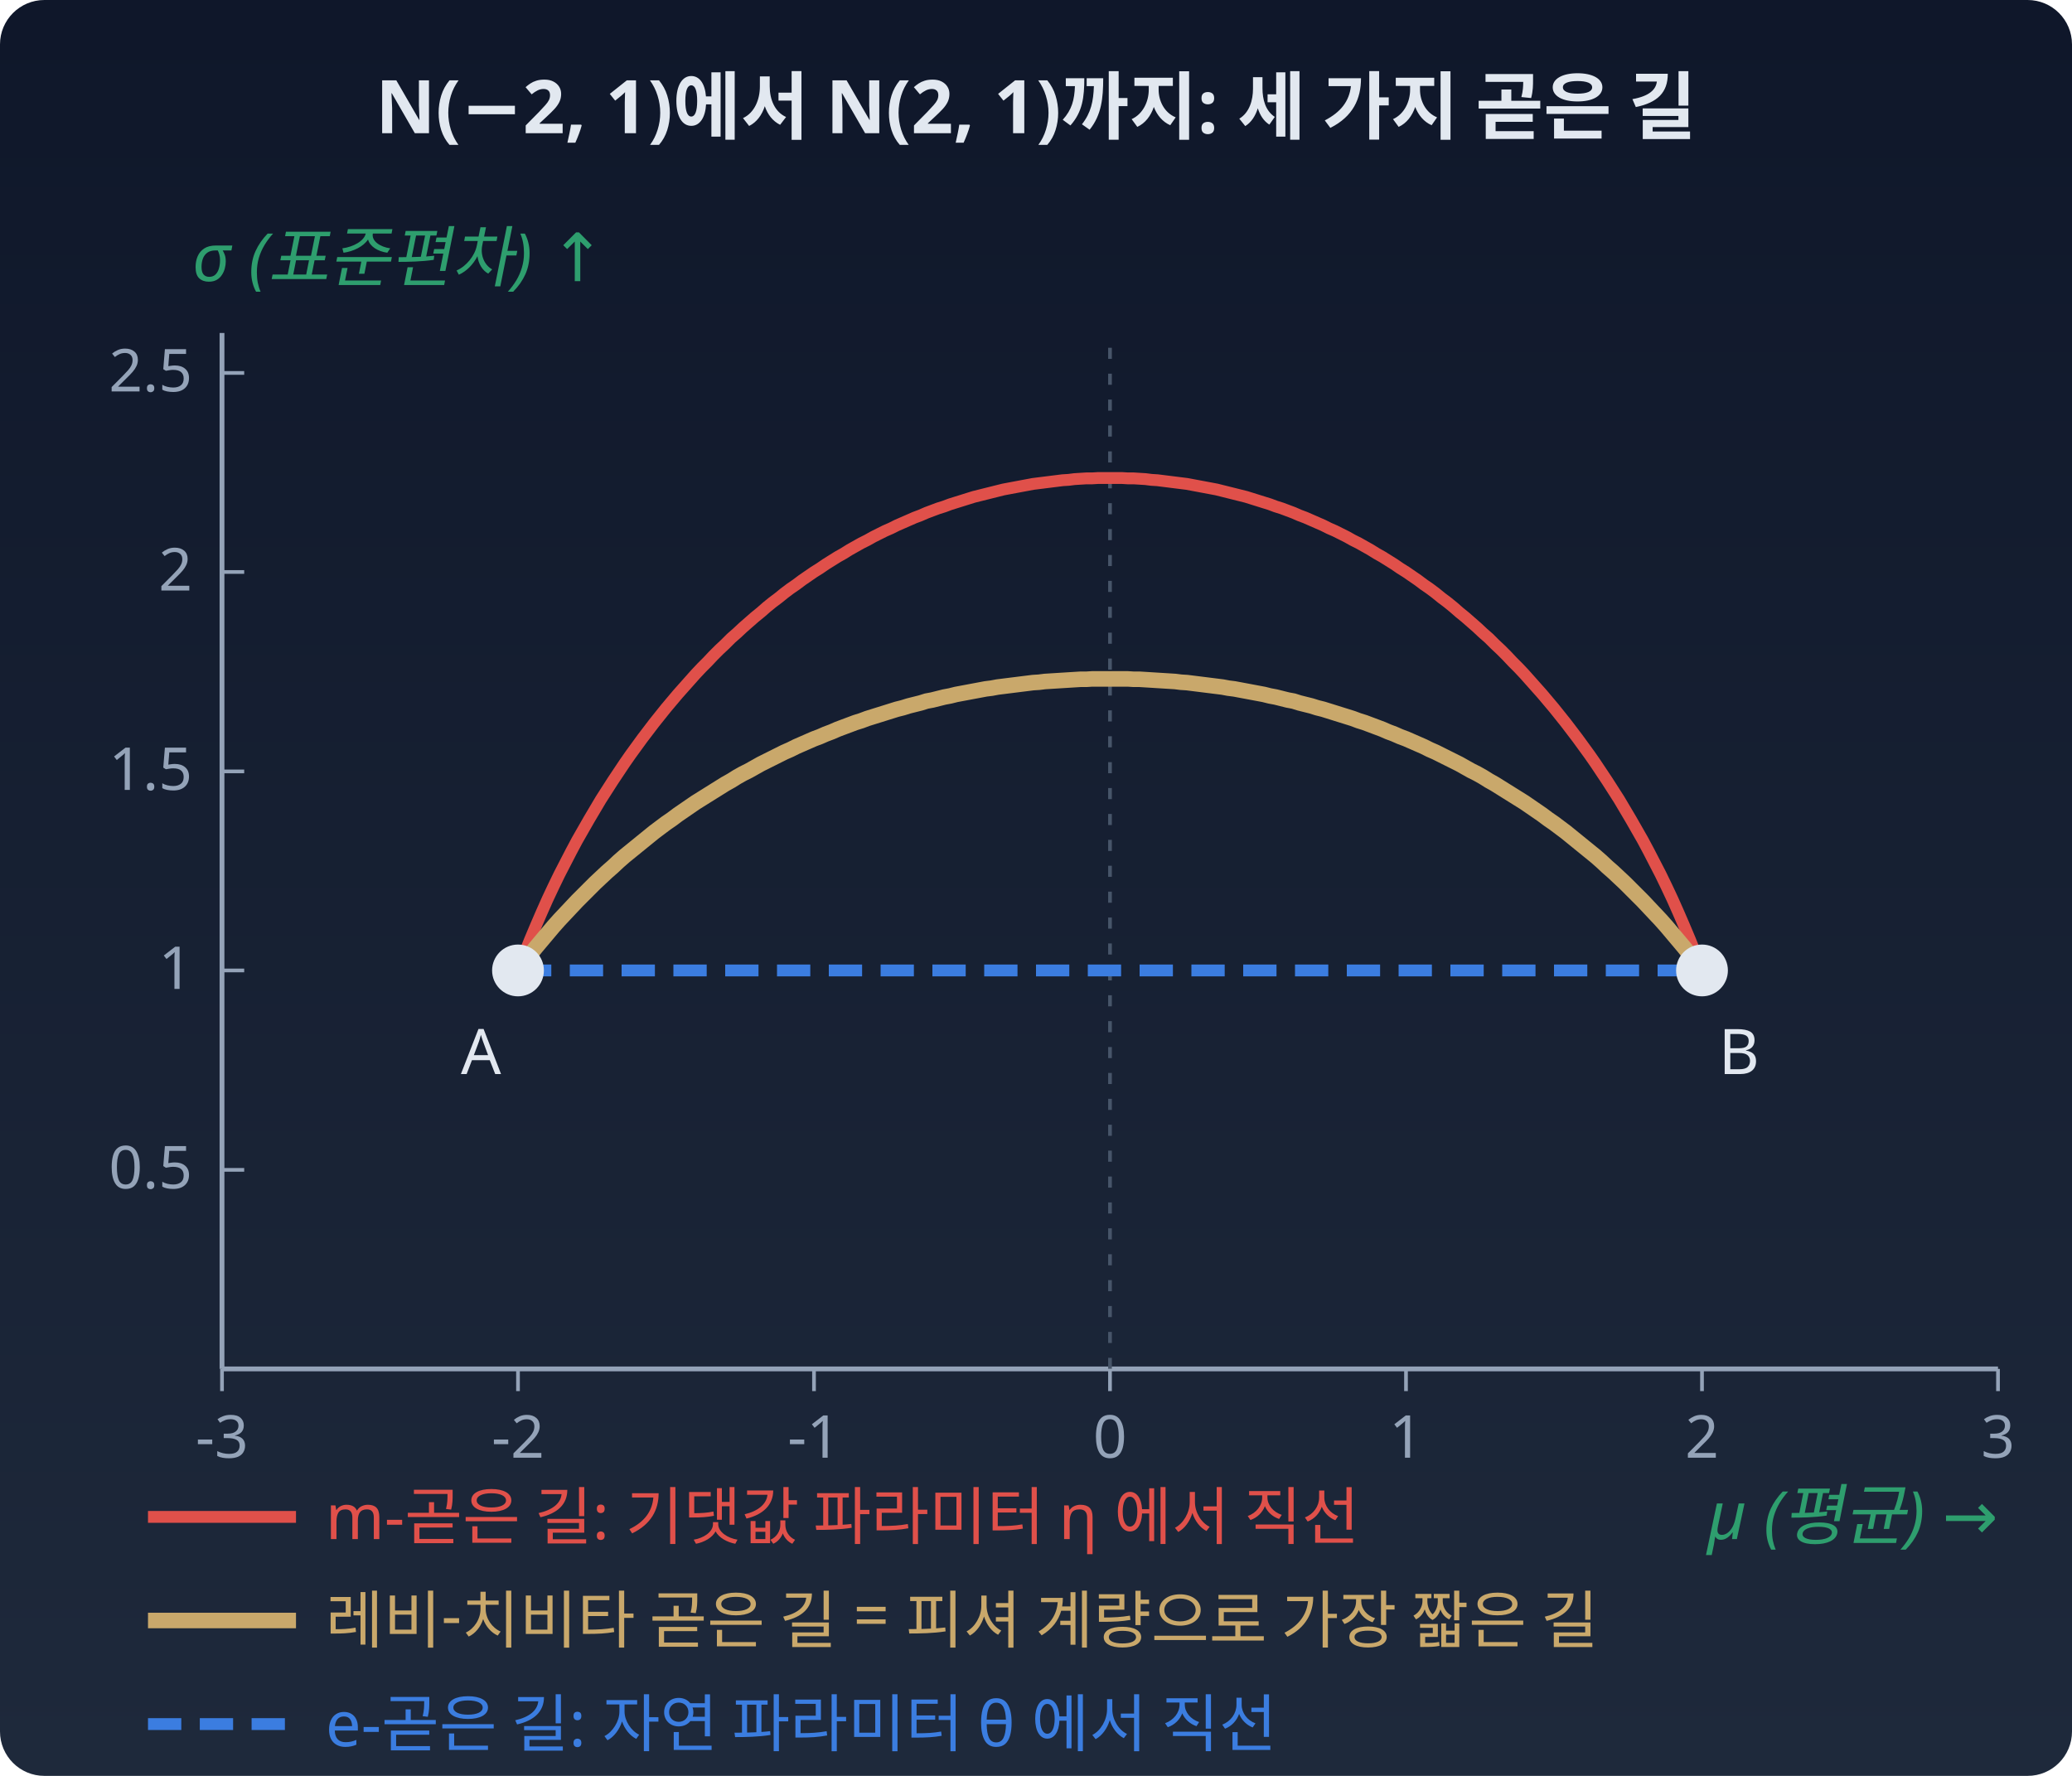
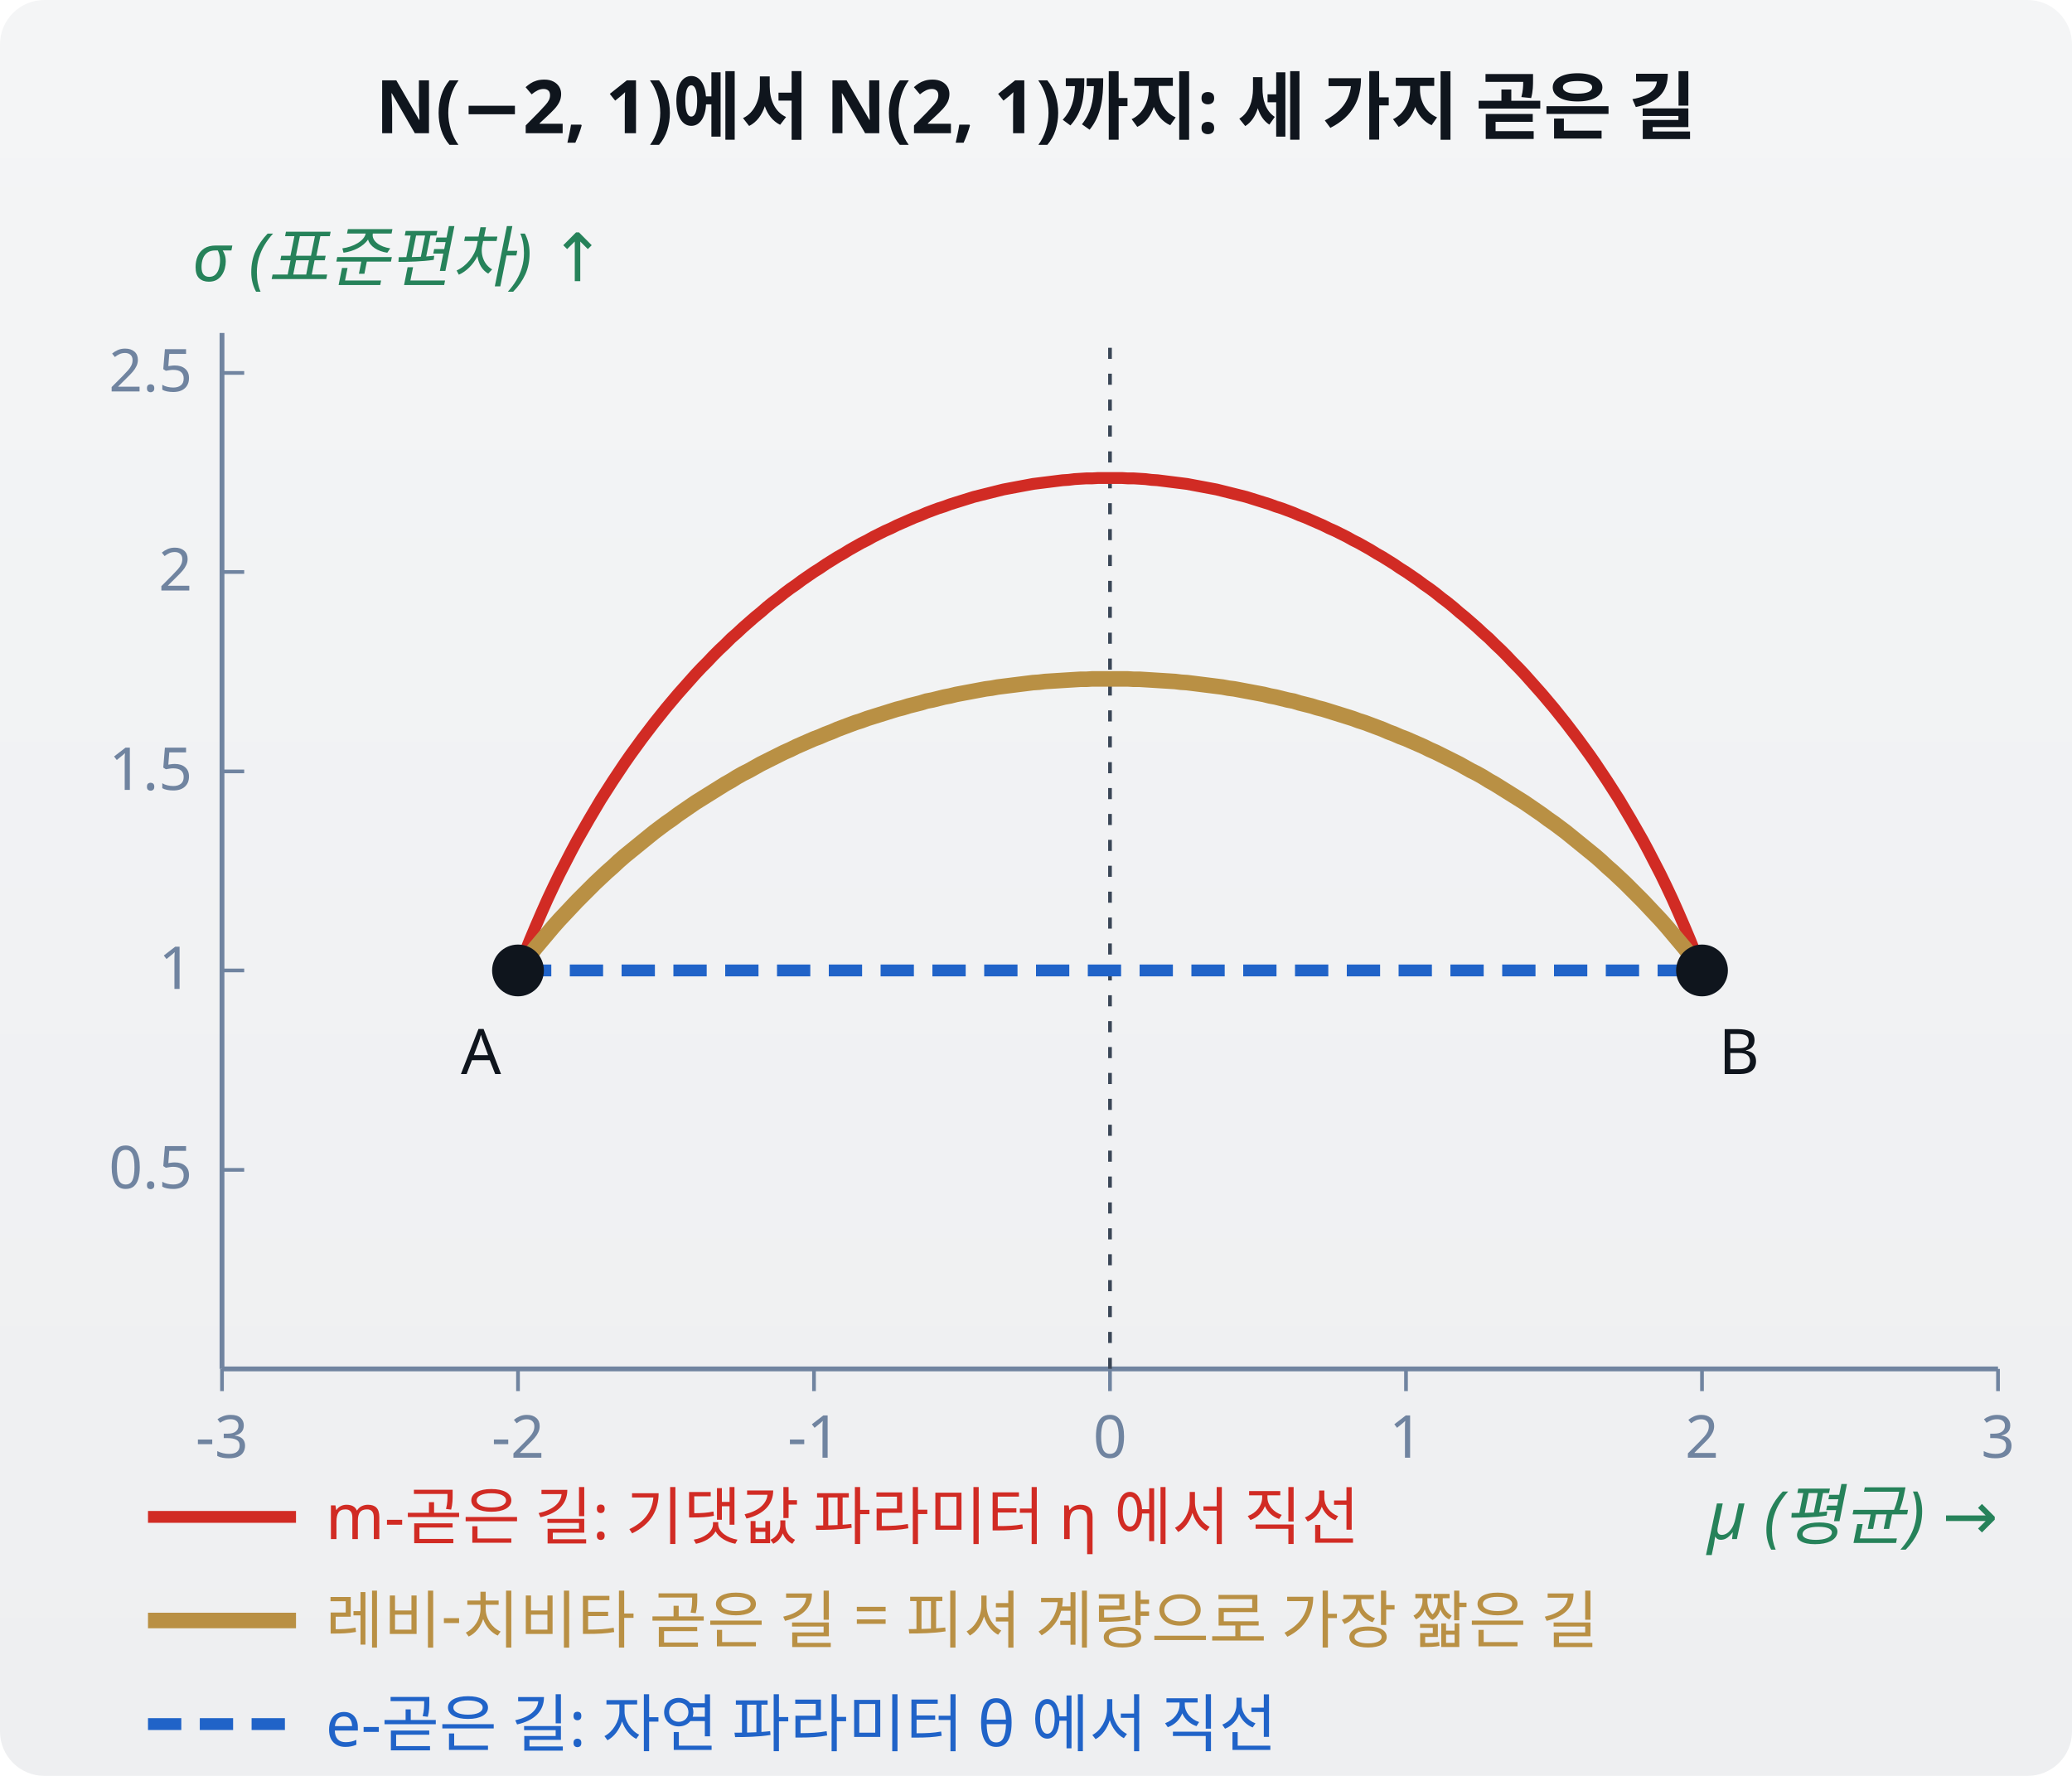
<svg xmlns="http://www.w3.org/2000/svg" viewBox="0 0 560 480" font-family="'Noto Sans KR', sans-serif">
  <defs>
    <linearGradient id="bg8p" x1="0" y1="0" x2="0" y2="1">
-       <stop offset="0%" stop-color="#0f172a" />
-       <stop offset="100%" stop-color="#1e293b" />
+       <stop offset="0%" stop-color="#f4f5f6" />
+       <stop offset="100%" stop-color="#eeeff1" />
    </linearGradient>
  </defs>
  <rect width="560" height="480" fill="url(#bg8p)" rx="12" />
-   <text x="280.0" y="36" fill="#e2e8f0" font-size="20" text-anchor="middle" font-weight="600">N(−2, 1)에서 N(2, 1)까지: 세 가지 곧은 길</text>
-   <line x1="60" y1="370.0" x2="540" y2="370.0" stroke="#94a3b8" stroke-width="1.3" />
-   <line x1="300.0" y1="370" x2="300.0" y2="90" stroke="#475569" stroke-width="1" stroke-dasharray="3 4" />
-   <text x="60.0" y="394.0" fill="#94a3b8" font-size="16" text-anchor="middle">-3</text>
-   <line x1="60.0" y1="370.0" x2="60.0" y2="376.0" stroke="#94a3b8" />
-   <text x="140.0" y="394.0" fill="#94a3b8" font-size="16" text-anchor="middle">-2</text>
-   <line x1="140.0" y1="370.0" x2="140.0" y2="376.0" stroke="#94a3b8" />
-   <text x="220.0" y="394.0" fill="#94a3b8" font-size="16" text-anchor="middle">-1</text>
-   <line x1="220.0" y1="370.0" x2="220.0" y2="376.0" stroke="#94a3b8" />
-   <text x="300.0" y="394.0" fill="#94a3b8" font-size="16" text-anchor="middle">0</text>
-   <line x1="300.0" y1="370.0" x2="300.0" y2="376.0" stroke="#94a3b8" />
-   <text x="380.0" y="394.0" fill="#94a3b8" font-size="16" text-anchor="middle">1</text>
-   <line x1="380.0" y1="370.0" x2="380.0" y2="376.0" stroke="#94a3b8" />
-   <text x="460.0" y="394.0" fill="#94a3b8" font-size="16" text-anchor="middle">2</text>
-   <line x1="460.0" y1="370.0" x2="460.0" y2="376.0" stroke="#94a3b8" />
-   <text x="540.0" y="394.0" fill="#94a3b8" font-size="16" text-anchor="middle">3</text>
-   <line x1="540.0" y1="370.0" x2="540.0" y2="376.0" stroke="#94a3b8" />
-   <text x="52" y="321.2" fill="#94a3b8" font-size="16" text-anchor="end">0.5</text>
-   <line x1="60" y1="316.2" x2="66" y2="316.2" stroke="#94a3b8" />
-   <text x="52" y="267.3" fill="#94a3b8" font-size="16" text-anchor="end">1</text>
-   <line x1="60" y1="262.3" x2="66" y2="262.3" stroke="#94a3b8" />
-   <text x="52" y="213.5" fill="#94a3b8" font-size="16" text-anchor="end">1.5</text>
-   <line x1="60" y1="208.5" x2="66" y2="208.5" stroke="#94a3b8" />
-   <text x="52" y="159.6" fill="#94a3b8" font-size="16" text-anchor="end">2</text>
-   <line x1="60" y1="154.6" x2="66" y2="154.6" stroke="#94a3b8" />
-   <text x="52" y="105.8" fill="#94a3b8" font-size="16" text-anchor="end">2.5</text>
-   <line x1="60" y1="100.8" x2="66" y2="100.8" stroke="#94a3b8" />
-   <line x1="60" y1="370.0" x2="60" y2="90" stroke="#94a3b8" stroke-width="1.3" />
-   <text x="540" y="416.0" fill="#2e9e6e" font-size="18" text-anchor="end" font-style="italic">μ (평균) →</text>
-   <text x="52" y="76" fill="#2e9e6e" font-size="18" font-style="italic">σ (표준편차) ↑</text>
-   <polyline points="140.0,262.3 141.6,258.1 143.2,254.1 144.8,250.3 146.4,246.6 148.0,243.0 149.6,239.6 151.2,236.3 152.8,233.2 154.4,230.1 156.0,227.1 157.6,224.3 159.2,221.5 160.8,218.8 162.4,216.1 164.0,213.6 165.6,211.1 167.2,208.7 168.8,206.3 170.4,204.0 172.0,201.8 173.6,199.6 175.2,197.5 176.8,195.4 178.4,193.4 180.0,191.4 181.6,189.5 183.2,187.6 184.8,185.8 186.4,184.0 188.0,182.2 189.6,180.5 191.2,178.9 192.8,177.2 194.4,175.6 196.0,174.1 197.6,172.5 199.2,171.1 200.8,169.6 202.4,168.2 204.0,166.8 205.6,165.5 207.2,164.1 208.8,162.8 210.4,161.6 212.0,160.3 213.6,159.1 215.2,158.0 216.8,156.8 218.4,155.7 220.0,154.6 221.6,153.6 223.2,152.5 224.8,151.5 226.4,150.5 228.0,149.6 229.6,148.6 231.2,147.7 232.8,146.8 234.4,146.0 236.0,145.1 237.6,144.3 239.2,143.5 240.8,142.8 242.4,142.0 244.0,141.3 245.6,140.6 247.2,139.9 248.8,139.3 250.4,138.6 252.0,138.0 253.6,137.4 255.2,136.9 256.8,136.3 258.4,135.8 260.0,135.3 261.6,134.8 263.2,134.3 264.8,133.9 266.4,133.5 268.0,133.1 269.6,132.7 271.2,132.3 272.8,132.0 274.4,131.7 276.0,131.4 277.6,131.1 279.2,130.8 280.8,130.6 282.4,130.4 284.0,130.2 285.6,130.0 287.2,129.8 288.8,129.7 290.4,129.5 292.0,129.4 293.6,129.3 295.2,129.3 296.8,129.2 298.4,129.2 300.0,129.2 301.6,129.2 303.2,129.2 304.8,129.3 306.4,129.3 308.0,129.4 309.6,129.5 311.2,129.7 312.8,129.8 314.4,130.0 316.0,130.2 317.6,130.4 319.2,130.6 320.8,130.8 322.4,131.1 324.0,131.4 325.6,131.7 327.2,132.0 328.8,132.3 330.4,132.7 332.0,133.1 333.6,133.5 335.2,133.9 336.8,134.3 338.4,134.8 340.0,135.3 341.6,135.8 343.2,136.3 344.8,136.9 346.4,137.4 348.0,138.0 349.6,138.6 351.2,139.3 352.8,139.9 354.4,140.6 356.0,141.3 357.6,142.0 359.2,142.8 360.8,143.5 362.4,144.3 364.0,145.1 365.6,146.0 367.2,146.8 368.8,147.7 370.4,148.6 372.0,149.6 373.6,150.5 375.2,151.5 376.8,152.5 378.4,153.6 380.0,154.6 381.6,155.7 383.2,156.8 384.8,158.0 386.4,159.1 388.0,160.3 389.6,161.6 391.2,162.8 392.8,164.1 394.4,165.5 396.0,166.8 397.6,168.2 399.2,169.6 400.8,171.1 402.4,172.5 404.0,174.1 405.6,175.6 407.2,177.2 408.8,178.9 410.4,180.5 412.0,182.2 413.6,184.0 415.2,185.8 416.8,187.6 418.4,189.5 420.0,191.4 421.6,193.4 423.2,195.4 424.8,197.5 426.4,199.6 428.0,201.8 429.6,204.0 431.2,206.3 432.8,208.7 434.4,211.1 436.0,213.6 437.6,216.1 439.2,218.8 440.8,221.5 442.4,224.3 444.0,227.1 445.6,230.1 447.2,233.2 448.8,236.3 450.4,239.6 452.0,243.0 453.6,246.6 455.2,250.3 456.8,254.1 458.4,258.1 460.0,262.3" fill="none" stroke="#e0504a" stroke-width="3.2" />
-   <polyline points="140.0,262.3 141.6,260.2 143.2,258.1 144.8,256.1 146.4,254.2 148.0,252.3 149.6,250.4 151.2,248.6 152.8,246.9 154.4,245.2 156.0,243.5 157.6,241.9 159.2,240.3 160.8,238.7 162.4,237.2 164.0,235.7 165.6,234.3 167.2,232.8 168.8,231.4 170.4,230.1 172.0,228.8 173.6,227.5 175.2,226.2 176.8,224.9 178.4,223.7 180.0,222.5 181.6,221.4 183.2,220.2 184.8,219.1 186.4,218.0 188.0,216.9 189.6,215.9 191.2,214.9 192.8,213.9 194.4,212.9 196.0,211.9 197.6,211.0 199.2,210.0 200.8,209.1 202.4,208.3 204.0,207.4 205.6,206.5 207.2,205.7 208.8,204.9 210.4,204.1 212.0,203.3 213.6,202.6 215.2,201.8 216.8,201.1 218.4,200.4 220.0,199.7 221.6,199.1 223.2,198.4 224.8,197.8 226.4,197.1 228.0,196.5 229.6,195.9 231.2,195.3 232.8,194.8 234.4,194.2 236.0,193.7 237.6,193.2 239.2,192.7 240.8,192.2 242.4,191.7 244.0,191.3 245.6,190.8 247.2,190.4 248.8,190.0 250.4,189.5 252.0,189.2 253.6,188.8 255.2,188.4 256.8,188.1 258.4,187.7 260.0,187.4 261.6,187.1 263.2,186.8 264.8,186.5 266.4,186.2 268.0,186.0 269.6,185.7 271.2,185.5 272.8,185.3 274.4,185.1 276.0,184.9 277.6,184.7 279.2,184.5 280.8,184.4 282.4,184.2 284.0,184.1 285.6,184.0 287.2,183.9 288.8,183.8 290.4,183.7 292.0,183.6 293.6,183.6 295.2,183.5 296.8,183.5 298.4,183.5 300.0,183.5 301.6,183.5 303.2,183.5 304.8,183.5 306.4,183.6 308.0,183.6 309.6,183.7 311.2,183.8 312.8,183.9 314.4,184.0 316.0,184.1 317.6,184.2 319.2,184.4 320.8,184.5 322.4,184.7 324.0,184.9 325.6,185.1 327.2,185.3 328.8,185.5 330.4,185.7 332.0,186.0 333.6,186.2 335.2,186.5 336.8,186.8 338.4,187.1 340.0,187.4 341.6,187.7 343.2,188.1 344.8,188.4 346.4,188.8 348.0,189.2 349.6,189.5 351.2,190.0 352.8,190.4 354.4,190.8 356.0,191.3 357.6,191.7 359.2,192.2 360.8,192.7 362.4,193.2 364.0,193.7 365.6,194.2 367.2,194.8 368.8,195.3 370.4,195.9 372.0,196.5 373.6,197.1 375.2,197.8 376.8,198.4 378.4,199.1 380.0,199.7 381.6,200.4 383.2,201.1 384.8,201.8 386.4,202.6 388.0,203.3 389.6,204.1 391.2,204.9 392.8,205.7 394.4,206.5 396.0,207.4 397.6,208.3 399.2,209.1 400.8,210.0 402.4,211.0 404.0,211.9 405.6,212.9 407.2,213.9 408.8,214.9 410.4,215.9 412.0,216.9 413.6,218.0 415.2,219.1 416.8,220.2 418.4,221.4 420.0,222.5 421.6,223.7 423.2,224.9 424.8,226.2 426.4,227.5 428.0,228.8 429.6,230.1 431.2,231.4 432.8,232.8 434.4,234.3 436.0,235.7 437.6,237.2 439.2,238.7 440.8,240.3 442.4,241.9 444.0,243.5 445.6,245.2 447.2,246.9 448.8,248.6 450.4,250.4 452.0,252.3 453.6,254.2 455.2,256.1 456.8,258.1 458.4,260.2 460.0,262.3" fill="none" stroke="#c9a86b" stroke-width="4.2" />
-   <polyline points="140.0,262.3 141.6,262.3 143.2,262.3 144.8,262.3 146.4,262.3 148.0,262.3 149.6,262.3 151.2,262.3 152.8,262.3 154.4,262.3 156.0,262.3 157.6,262.3 159.2,262.3 160.8,262.3 162.4,262.3 164.0,262.3 165.6,262.3 167.2,262.3 168.8,262.3 170.4,262.3 172.0,262.3 173.6,262.3 175.2,262.3 176.8,262.3 178.4,262.3 180.0,262.3 181.6,262.3 183.2,262.3 184.8,262.3 186.4,262.3 188.0,262.3 189.6,262.3 191.2,262.3 192.8,262.3 194.4,262.3 196.0,262.3 197.6,262.3 199.2,262.3 200.8,262.3 202.4,262.3 204.0,262.3 205.6,262.3 207.2,262.3 208.8,262.3 210.4,262.3 212.0,262.3 213.6,262.3 215.2,262.3 216.8,262.3 218.4,262.3 220.0,262.3 221.6,262.3 223.2,262.3 224.8,262.3 226.4,262.3 228.0,262.3 229.6,262.3 231.2,262.3 232.8,262.3 234.4,262.3 236.0,262.3 237.6,262.3 239.2,262.3 240.8,262.3 242.4,262.3 244.0,262.3 245.6,262.3 247.2,262.3 248.8,262.3 250.4,262.3 252.0,262.3 253.6,262.3 255.2,262.3 256.8,262.3 258.4,262.3 260.0,262.3 261.6,262.3 263.2,262.3 264.8,262.3 266.4,262.3 268.0,262.3 269.6,262.3 271.2,262.3 272.8,262.3 274.4,262.3 276.0,262.3 277.6,262.3 279.2,262.3 280.8,262.3 282.4,262.3 284.0,262.3 285.6,262.3 287.2,262.3 288.8,262.3 290.4,262.3 292.0,262.3 293.6,262.3 295.2,262.3 296.8,262.3 298.4,262.3 300.0,262.3 301.6,262.3 303.2,262.3 304.8,262.3 306.4,262.3 308.0,262.3 309.6,262.3 311.2,262.3 312.8,262.3 314.4,262.3 316.0,262.3 317.6,262.3 319.2,262.3 320.8,262.3 322.4,262.3 324.0,262.3 325.6,262.3 327.2,262.3 328.8,262.3 330.4,262.3 332.0,262.3 333.6,262.3 335.2,262.3 336.8,262.3 338.4,262.3 340.0,262.3 341.6,262.3 343.2,262.3 344.8,262.3 346.4,262.3 348.0,262.3 349.6,262.3 351.2,262.3 352.8,262.3 354.4,262.3 356.0,262.3 357.6,262.3 359.2,262.3 360.8,262.3 362.4,262.3 364.0,262.3 365.6,262.3 367.2,262.3 368.8,262.3 370.4,262.3 372.0,262.3 373.6,262.3 375.2,262.3 376.8,262.3 378.4,262.3 380.0,262.3 381.6,262.3 383.2,262.3 384.8,262.3 386.4,262.3 388.0,262.3 389.6,262.3 391.2,262.3 392.8,262.3 394.4,262.3 396.0,262.3 397.6,262.3 399.2,262.3 400.8,262.3 402.4,262.3 404.0,262.3 405.6,262.3 407.2,262.3 408.8,262.3 410.4,262.3 412.0,262.3 413.6,262.3 415.2,262.3 416.8,262.3 418.4,262.3 420.0,262.3 421.6,262.3 423.2,262.3 424.8,262.3 426.4,262.3 428.0,262.3 429.6,262.3 431.2,262.3 432.8,262.3 434.4,262.3 436.0,262.3 437.6,262.3 439.2,262.3 440.8,262.3 442.4,262.3 444.0,262.3 445.6,262.3 447.2,262.3 448.8,262.3 450.4,262.3 452.0,262.3 453.6,262.3 455.2,262.3 456.8,262.3 458.4,262.3 460.0,262.3" fill="none" stroke="#3b7de0" stroke-width="3.2" stroke-dasharray="9 5" />
-   <circle cx="140.0" cy="262.3" r="7" fill="#e2e8f0" />
-   <circle cx="460.0" cy="262.3" r="7" fill="#e2e8f0" />
-   <text x="130.0" y="290.3" fill="#e2e8f0" font-size="17" text-anchor="middle">A</text>
-   <text x="470.0" y="290.3" fill="#e2e8f0" font-size="17" text-anchor="middle">B</text>
-   <line x1="40" y1="410" x2="80" y2="410" stroke="#e0504a" stroke-width="3.2" />
-   <text x="88" y="416" fill="#e0504a" font-size="17">m-곧은 길: 기댓값 파라미터 η 에서 직선</text>
-   <line x1="40" y1="438" x2="80" y2="438" stroke="#c9a86b" stroke-width="4.2" />
-   <text x="88" y="444" fill="#c9a86b" font-size="17">레비-치비타 곧은 길 = 피셔 계량으로 가장 짧은 길</text>
-   <line x1="40" y1="466" x2="80" y2="466" stroke="#3b7de0" stroke-width="3.2" stroke-dasharray="9 5" />
-   <text x="88" y="472" fill="#3b7de0" font-size="17">e-곧은 길: 자연 파라미터 θ 에서 직선</text>
+   <text x="280.0" y="36" fill="#0f151d" font-size="20" text-anchor="middle" font-weight="600">N(−2, 1)에서 N(2, 1)까지: 세 가지 곧은 길</text>
+   <line x1="60" y1="370.0" x2="540" y2="370.0" stroke="#7084a0" stroke-width="1.3" />
+   <line x1="300.0" y1="370" x2="300.0" y2="90" stroke="#3a4656" stroke-width="1" stroke-dasharray="3 4" />
+   <text x="60.0" y="394.0" fill="#7084a0" font-size="16" text-anchor="middle">-3</text>
+   <line x1="60.0" y1="370.0" x2="60.0" y2="376.0" stroke="#7084a0" />
+   <text x="140.0" y="394.0" fill="#7084a0" font-size="16" text-anchor="middle">-2</text>
+   <line x1="140.0" y1="370.0" x2="140.0" y2="376.0" stroke="#7084a0" />
+   <text x="220.0" y="394.0" fill="#7084a0" font-size="16" text-anchor="middle">-1</text>
+   <line x1="220.0" y1="370.0" x2="220.0" y2="376.0" stroke="#7084a0" />
+   <text x="300.0" y="394.0" fill="#7084a0" font-size="16" text-anchor="middle">0</text>
+   <line x1="300.0" y1="370.0" x2="300.0" y2="376.0" stroke="#7084a0" />
+   <text x="380.0" y="394.0" fill="#7084a0" font-size="16" text-anchor="middle">1</text>
+   <line x1="380.0" y1="370.0" x2="380.0" y2="376.0" stroke="#7084a0" />
+   <text x="460.0" y="394.0" fill="#7084a0" font-size="16" text-anchor="middle">2</text>
+   <line x1="460.0" y1="370.0" x2="460.0" y2="376.0" stroke="#7084a0" />
+   <text x="540.0" y="394.0" fill="#7084a0" font-size="16" text-anchor="middle">3</text>
+   <line x1="540.0" y1="370.0" x2="540.0" y2="376.0" stroke="#7084a0" />
+   <text x="52" y="321.2" fill="#7084a0" font-size="16" text-anchor="end">0.5</text>
+   <line x1="60" y1="316.2" x2="66" y2="316.2" stroke="#7084a0" />
+   <text x="52" y="267.3" fill="#7084a0" font-size="16" text-anchor="end">1</text>
+   <line x1="60" y1="262.3" x2="66" y2="262.3" stroke="#7084a0" />
+   <text x="52" y="213.5" fill="#7084a0" font-size="16" text-anchor="end">1.5</text>
+   <line x1="60" y1="208.5" x2="66" y2="208.5" stroke="#7084a0" />
+   <text x="52" y="159.6" fill="#7084a0" font-size="16" text-anchor="end">2</text>
+   <line x1="60" y1="154.6" x2="66" y2="154.6" stroke="#7084a0" />
+   <text x="52" y="105.8" fill="#7084a0" font-size="16" text-anchor="end">2.5</text>
+   <line x1="60" y1="100.8" x2="66" y2="100.8" stroke="#7084a0" />
+   <line x1="60" y1="370.0" x2="60" y2="90" stroke="#7084a0" stroke-width="1.3" />
+   <text x="540" y="416.0" fill="#26825a" font-size="18" text-anchor="end" font-style="italic">μ (평균) →</text>
+   <text x="52" y="76" fill="#26825a" font-size="18" font-style="italic">σ (표준편차) ↑</text>
+   <polyline points="140.0,262.3 141.6,258.1 143.2,254.1 144.8,250.3 146.4,246.6 148.0,243.0 149.6,239.6 151.2,236.3 152.8,233.2 154.4,230.1 156.0,227.1 157.6,224.3 159.2,221.5 160.8,218.8 162.4,216.1 164.0,213.6 165.6,211.1 167.2,208.7 168.8,206.3 170.4,204.0 172.0,201.8 173.6,199.6 175.2,197.5 176.8,195.4 178.4,193.4 180.0,191.4 181.6,189.5 183.2,187.6 184.8,185.8 186.4,184.0 188.0,182.2 189.6,180.5 191.2,178.9 192.8,177.2 194.4,175.6 196.0,174.1 197.6,172.5 199.2,171.1 200.8,169.6 202.4,168.2 204.0,166.8 205.6,165.5 207.2,164.1 208.8,162.8 210.4,161.6 212.0,160.3 213.6,159.1 215.2,158.0 216.8,156.8 218.4,155.7 220.0,154.6 221.6,153.6 223.2,152.5 224.8,151.5 226.4,150.5 228.0,149.6 229.6,148.6 231.2,147.7 232.8,146.8 234.4,146.0 236.0,145.1 237.6,144.3 239.2,143.5 240.8,142.8 242.4,142.0 244.0,141.3 245.6,140.6 247.2,139.9 248.8,139.3 250.4,138.6 252.0,138.0 253.6,137.4 255.2,136.9 256.8,136.3 258.4,135.8 260.0,135.3 261.6,134.8 263.2,134.3 264.8,133.9 266.4,133.5 268.0,133.1 269.6,132.7 271.2,132.3 272.8,132.0 274.4,131.7 276.0,131.4 277.6,131.1 279.2,130.8 280.8,130.6 282.4,130.4 284.0,130.2 285.6,130.0 287.2,129.8 288.8,129.7 290.4,129.5 292.0,129.4 293.6,129.3 295.2,129.3 296.8,129.2 298.4,129.2 300.0,129.2 301.6,129.2 303.2,129.2 304.8,129.3 306.4,129.3 308.0,129.4 309.6,129.5 311.2,129.7 312.8,129.8 314.4,130.0 316.0,130.2 317.6,130.4 319.2,130.6 320.8,130.8 322.4,131.1 324.0,131.4 325.6,131.7 327.2,132.0 328.8,132.3 330.4,132.7 332.0,133.1 333.6,133.5 335.2,133.9 336.8,134.3 338.4,134.8 340.0,135.3 341.6,135.8 343.2,136.3 344.8,136.9 346.4,137.4 348.0,138.0 349.6,138.6 351.2,139.3 352.8,139.9 354.4,140.6 356.0,141.3 357.6,142.0 359.2,142.8 360.8,143.5 362.4,144.3 364.0,145.1 365.6,146.0 367.2,146.8 368.8,147.7 370.4,148.6 372.0,149.6 373.6,150.5 375.2,151.5 376.8,152.5 378.4,153.6 380.0,154.6 381.6,155.7 383.2,156.8 384.8,158.0 386.4,159.1 388.0,160.3 389.6,161.6 391.2,162.8 392.8,164.1 394.4,165.5 396.0,166.8 397.6,168.2 399.2,169.6 400.8,171.1 402.4,172.5 404.0,174.1 405.6,175.6 407.2,177.2 408.8,178.9 410.4,180.5 412.0,182.2 413.6,184.0 415.2,185.8 416.8,187.6 418.4,189.5 420.0,191.4 421.6,193.4 423.2,195.4 424.8,197.5 426.4,199.6 428.0,201.8 429.6,204.0 431.2,206.3 432.8,208.7 434.4,211.1 436.0,213.6 437.6,216.1 439.2,218.8 440.8,221.5 442.4,224.3 444.0,227.1 445.6,230.1 447.2,233.2 448.8,236.3 450.4,239.6 452.0,243.0 453.6,246.6 455.2,250.3 456.8,254.1 458.4,258.1 460.0,262.3" fill="none" stroke="#d12b24" stroke-width="3.2" />
+   <polyline points="140.0,262.3 141.6,260.2 143.2,258.1 144.8,256.1 146.4,254.2 148.0,252.3 149.6,250.4 151.2,248.6 152.8,246.9 154.4,245.2 156.0,243.5 157.6,241.9 159.2,240.3 160.8,238.7 162.4,237.2 164.0,235.7 165.6,234.3 167.2,232.8 168.8,231.4 170.4,230.1 172.0,228.8 173.6,227.5 175.2,226.2 176.8,224.9 178.4,223.7 180.0,222.5 181.6,221.4 183.2,220.2 184.8,219.1 186.4,218.0 188.0,216.9 189.6,215.9 191.2,214.9 192.8,213.9 194.4,212.9 196.0,211.9 197.6,211.0 199.2,210.0 200.8,209.1 202.4,208.3 204.0,207.4 205.6,206.5 207.2,205.7 208.8,204.9 210.4,204.1 212.0,203.3 213.6,202.6 215.2,201.8 216.8,201.1 218.4,200.4 220.0,199.7 221.6,199.1 223.2,198.4 224.8,197.8 226.4,197.1 228.0,196.5 229.6,195.9 231.2,195.3 232.8,194.8 234.4,194.2 236.0,193.7 237.6,193.2 239.2,192.7 240.8,192.2 242.4,191.7 244.0,191.3 245.6,190.8 247.2,190.4 248.8,190.0 250.4,189.5 252.0,189.2 253.6,188.8 255.2,188.4 256.8,188.1 258.4,187.7 260.0,187.4 261.6,187.1 263.2,186.8 264.8,186.5 266.4,186.2 268.0,186.0 269.6,185.7 271.2,185.5 272.8,185.3 274.4,185.1 276.0,184.9 277.6,184.7 279.2,184.5 280.8,184.4 282.4,184.2 284.0,184.1 285.6,184.0 287.2,183.9 288.8,183.8 290.4,183.7 292.0,183.6 293.6,183.6 295.2,183.5 296.8,183.5 298.4,183.5 300.0,183.5 301.6,183.5 303.2,183.5 304.8,183.5 306.4,183.6 308.0,183.6 309.6,183.7 311.2,183.8 312.8,183.9 314.4,184.0 316.0,184.1 317.6,184.2 319.2,184.4 320.8,184.5 322.4,184.7 324.0,184.9 325.6,185.1 327.2,185.3 328.8,185.5 330.4,185.7 332.0,186.0 333.6,186.2 335.2,186.5 336.8,186.8 338.4,187.1 340.0,187.4 341.6,187.7 343.2,188.1 344.8,188.4 346.4,188.8 348.0,189.2 349.6,189.5 351.2,190.0 352.8,190.4 354.4,190.8 356.0,191.3 357.6,191.7 359.2,192.2 360.8,192.7 362.4,193.2 364.0,193.7 365.6,194.2 367.2,194.8 368.8,195.3 370.4,195.9 372.0,196.5 373.6,197.1 375.2,197.8 376.8,198.4 378.4,199.1 380.0,199.7 381.6,200.4 383.2,201.1 384.8,201.8 386.4,202.6 388.0,203.3 389.6,204.1 391.2,204.9 392.8,205.7 394.4,206.5 396.0,207.4 397.6,208.3 399.2,209.1 400.8,210.0 402.4,211.0 404.0,211.9 405.6,212.9 407.2,213.9 408.8,214.9 410.4,215.9 412.0,216.9 413.6,218.0 415.2,219.1 416.8,220.2 418.4,221.4 420.0,222.5 421.6,223.7 423.2,224.9 424.8,226.2 426.4,227.5 428.0,228.8 429.6,230.1 431.2,231.4 432.8,232.8 434.4,234.3 436.0,235.7 437.6,237.2 439.2,238.7 440.8,240.3 442.4,241.9 444.0,243.5 445.6,245.2 447.2,246.9 448.8,248.6 450.4,250.4 452.0,252.3 453.6,254.2 455.2,256.1 456.8,258.1 458.4,260.2 460.0,262.3" fill="none" stroke="#b99044" stroke-width="4.2" />
+   <polyline points="140.0,262.3 141.6,262.3 143.2,262.3 144.8,262.3 146.4,262.3 148.0,262.3 149.6,262.3 151.2,262.3 152.8,262.3 154.4,262.3 156.0,262.3 157.6,262.3 159.2,262.3 160.8,262.3 162.4,262.3 164.0,262.3 165.6,262.3 167.2,262.3 168.8,262.3 170.4,262.3 172.0,262.3 173.6,262.3 175.2,262.3 176.8,262.3 178.4,262.3 180.0,262.3 181.6,262.3 183.2,262.3 184.8,262.3 186.4,262.3 188.0,262.3 189.6,262.3 191.2,262.3 192.8,262.3 194.4,262.3 196.0,262.3 197.6,262.3 199.2,262.3 200.8,262.3 202.4,262.3 204.0,262.3 205.6,262.3 207.2,262.3 208.8,262.3 210.4,262.3 212.0,262.3 213.6,262.3 215.2,262.3 216.8,262.3 218.4,262.3 220.0,262.3 221.6,262.3 223.2,262.3 224.8,262.3 226.4,262.3 228.0,262.3 229.6,262.3 231.2,262.3 232.8,262.3 234.4,262.3 236.0,262.3 237.6,262.3 239.2,262.3 240.8,262.3 242.4,262.3 244.0,262.3 245.6,262.3 247.2,262.3 248.8,262.3 250.4,262.3 252.0,262.3 253.6,262.3 255.2,262.3 256.8,262.3 258.4,262.3 260.0,262.3 261.6,262.3 263.2,262.3 264.8,262.3 266.4,262.3 268.0,262.3 269.6,262.3 271.2,262.3 272.8,262.3 274.4,262.3 276.0,262.3 277.6,262.3 279.2,262.3 280.8,262.3 282.4,262.3 284.0,262.3 285.6,262.3 287.2,262.3 288.8,262.3 290.4,262.3 292.0,262.3 293.6,262.3 295.2,262.3 296.8,262.3 298.4,262.3 300.0,262.3 301.6,262.3 303.2,262.3 304.8,262.3 306.4,262.3 308.0,262.3 309.6,262.3 311.2,262.3 312.8,262.3 314.4,262.3 316.0,262.3 317.6,262.3 319.2,262.3 320.8,262.3 322.4,262.3 324.0,262.3 325.6,262.3 327.2,262.3 328.8,262.3 330.4,262.3 332.0,262.3 333.6,262.3 335.2,262.3 336.8,262.3 338.4,262.3 340.0,262.3 341.6,262.3 343.2,262.3 344.8,262.3 346.4,262.3 348.0,262.3 349.6,262.3 351.2,262.3 352.8,262.3 354.4,262.3 356.0,262.3 357.6,262.3 359.2,262.3 360.8,262.3 362.4,262.3 364.0,262.3 365.6,262.3 367.2,262.3 368.8,262.3 370.4,262.3 372.0,262.3 373.6,262.3 375.2,262.3 376.8,262.3 378.4,262.3 380.0,262.3 381.6,262.3 383.2,262.3 384.8,262.3 386.4,262.3 388.0,262.3 389.6,262.3 391.2,262.3 392.8,262.3 394.4,262.3 396.0,262.3 397.6,262.3 399.2,262.3 400.8,262.3 402.4,262.3 404.0,262.3 405.6,262.3 407.2,262.3 408.8,262.3 410.4,262.3 412.0,262.3 413.6,262.3 415.2,262.3 416.8,262.3 418.4,262.3 420.0,262.3 421.6,262.3 423.2,262.3 424.8,262.3 426.4,262.3 428.0,262.3 429.6,262.3 431.2,262.3 432.8,262.3 434.4,262.3 436.0,262.3 437.6,262.3 439.2,262.3 440.8,262.3 442.4,262.3 444.0,262.3 445.6,262.3 447.2,262.3 448.8,262.3 450.4,262.3 452.0,262.3 453.6,262.3 455.2,262.3 456.8,262.3 458.4,262.3 460.0,262.3" fill="none" stroke="#2063c8" stroke-width="3.2" stroke-dasharray="9 5" />
+   <circle cx="140.0" cy="262.3" r="7" fill="#0f151d" />
+   <circle cx="460.0" cy="262.3" r="7" fill="#0f151d" />
+   <text x="130.0" y="290.3" fill="#0f151d" font-size="17" text-anchor="middle">A</text>
+   <text x="470.0" y="290.3" fill="#0f151d" font-size="17" text-anchor="middle">B</text>
+   <line x1="40" y1="410" x2="80" y2="410" stroke="#d12b24" stroke-width="3.2" />
+   <text x="88" y="416" fill="#d12b24" font-size="17">m-곧은 길: 기댓값 파라미터 η 에서 직선</text>
+   <line x1="40" y1="438" x2="80" y2="438" stroke="#b99044" stroke-width="4.2" />
+   <text x="88" y="444" fill="#b99044" font-size="17">레비-치비타 곧은 길 = 피셔 계량으로 가장 짧은 길</text>
+   <line x1="40" y1="466" x2="80" y2="466" stroke="#2063c8" stroke-width="3.2" stroke-dasharray="9 5" />
+   <text x="88" y="472" fill="#2063c8" font-size="17">e-곧은 길: 자연 파라미터 θ 에서 직선</text>
</svg>
